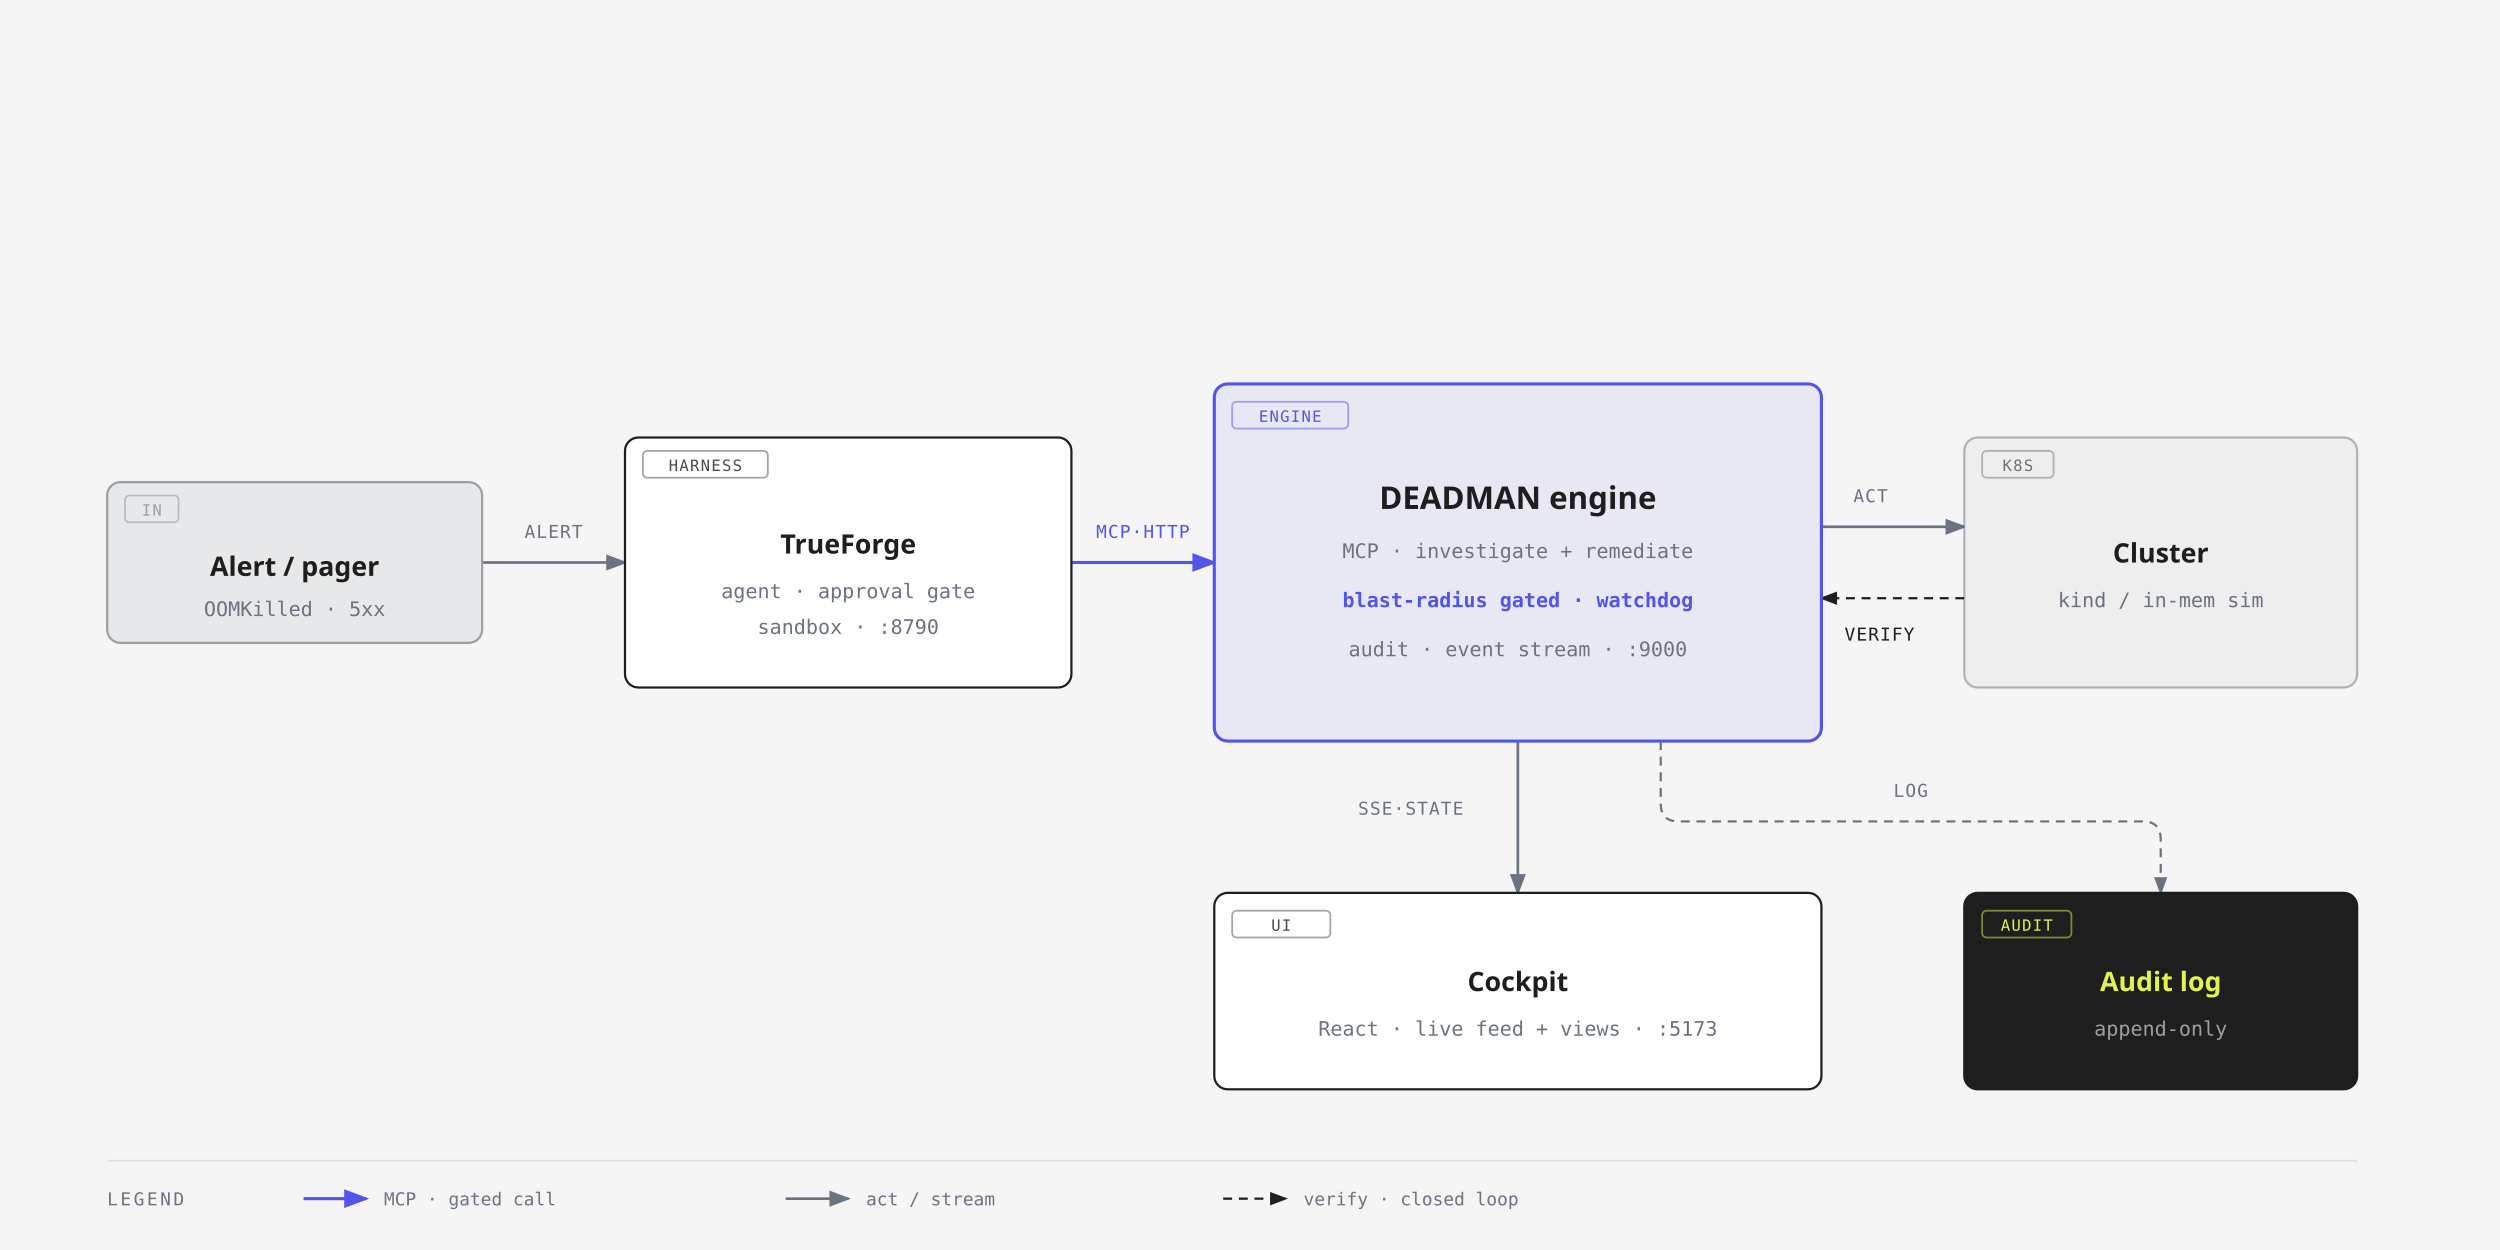
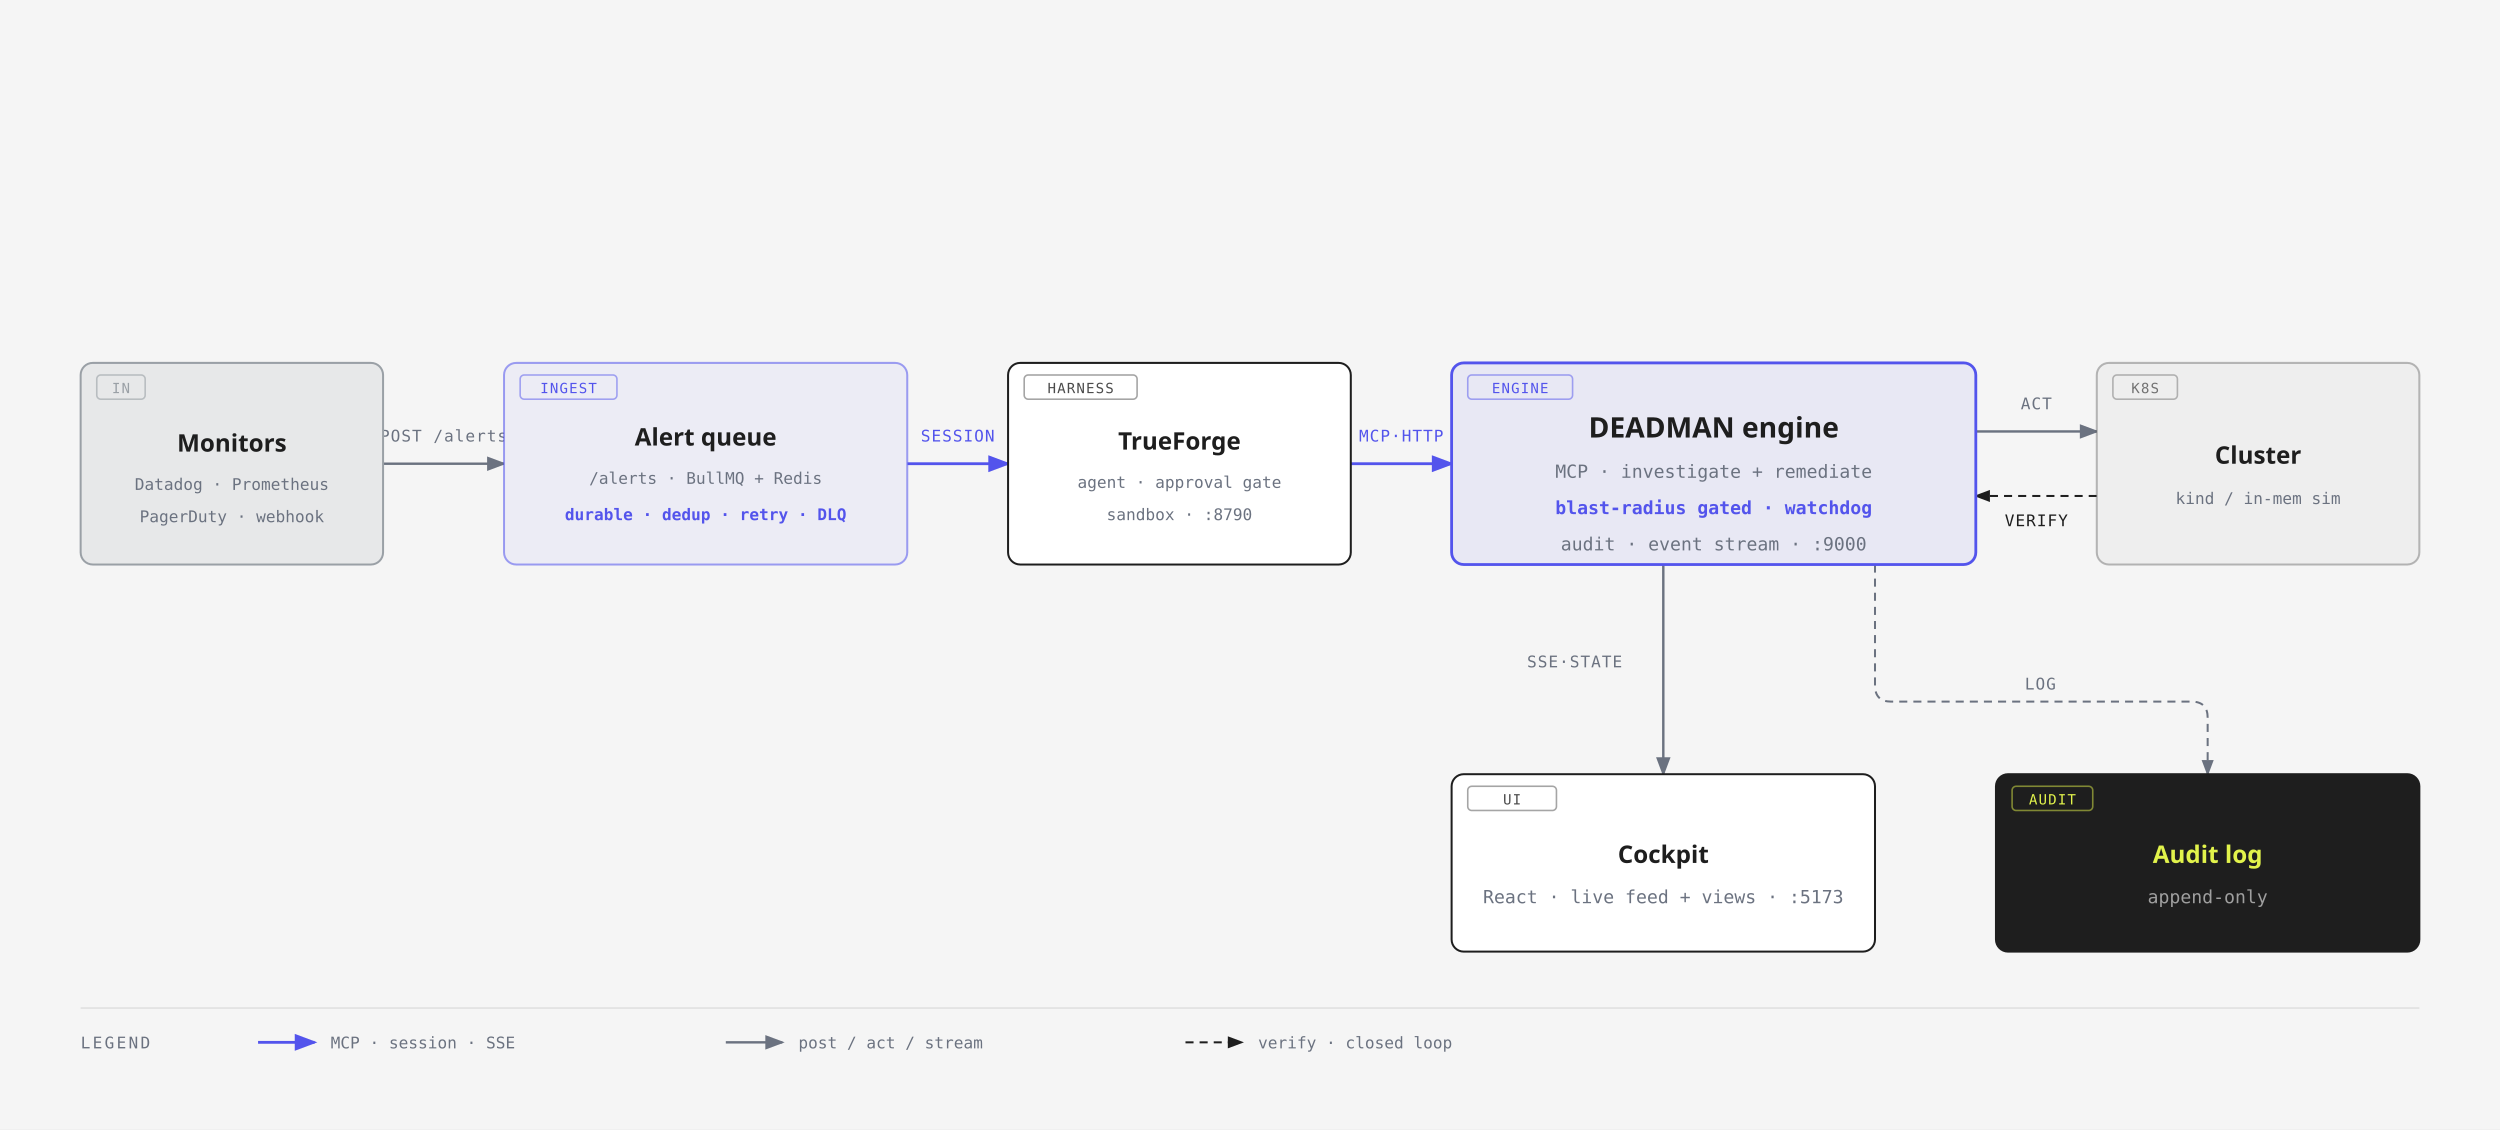
- <svg xmlns="http://www.w3.org/2000/svg" viewBox="0 0 1120 560" role="img" aria-labelledby="deadman-hld-title deadman-hld-desc">
+ <svg xmlns="http://www.w3.org/2000/svg" viewBox="0 0 1240 560" role="img" aria-labelledby="deadman-hld-title deadman-hld-desc">
  <defs>
    <marker id="arrow" markerWidth="8" markerHeight="6" refX="7" refY="3" orient="auto">
      <polygon points="0 0, 8 3, 0 6" fill="#6b7280" />
    </marker>
    <marker id="arrow-accent" markerWidth="8" markerHeight="6" refX="7" refY="3" orient="auto">
      <polygon points="0 0, 8 3, 0 6" fill="#5354EC" />
    </marker>
    <marker id="arrow-ink" markerWidth="8" markerHeight="6" refX="7" refY="3" orient="auto">
      <polygon points="0 0, 8 3, 0 6" fill="#1E1E1E" />
    </marker>
  </defs>
  <rect width="100%" height="100%" fill="#F5F5F5" />
-   <line x1="216" y1="252" x2="280" y2="252" stroke="#6b7280" stroke-width="1.2" marker-end="url(#arrow)" />
-   <rect x="228" y="232" width="40" height="12" rx="2" fill="#F5F5F5" />
-   <text x="248" y="241" fill="#6b7280" font-size="8" font-family="'Geist Mono',monospace" text-anchor="middle" letter-spacing="0.06em">ALERT</text>
-   <line x1="480" y1="252" x2="544" y2="252" stroke="#5354EC" stroke-width="1.4" marker-end="url(#arrow-accent)" />
-   <rect x="480" y="232" width="64" height="12" rx="2" fill="#F5F5F5" />
-   <text x="512" y="241" fill="#5354EC" font-size="8" font-family="'Geist Mono',monospace" text-anchor="middle" letter-spacing="0.06em">MCP·HTTP</text>
-   <line x1="816" y1="236" x2="880" y2="236" stroke="#6b7280" stroke-width="1.2" marker-end="url(#arrow)" />
-   <rect x="820" y="216" width="36" height="12" rx="2" fill="#F5F5F5" />
-   <text x="838" y="225" fill="#6b7280" font-size="8" font-family="'Geist Mono',monospace" text-anchor="middle" letter-spacing="0.06em">ACT</text>
-   <line x1="880" y1="268" x2="816" y2="268" stroke="#1E1E1E" stroke-width="1" stroke-dasharray="4,3" marker-end="url(#arrow-ink)" />
-   <rect x="816" y="278" width="52" height="12" rx="2" fill="#F5F5F5" />
-   <text x="842" y="287" fill="#1E1E1E" font-size="8" font-family="'Geist Mono',monospace" text-anchor="middle" letter-spacing="0.06em">VERIFY</text>
-   <line x1="680" y1="332" x2="680" y2="400" stroke="#6b7280" stroke-width="1.2" marker-end="url(#arrow)" />
-   <rect x="596" y="356" width="72" height="12" rx="2" fill="#F5F5F5" />
-   <text x="632" y="365" fill="#6b7280" font-size="8" font-family="'Geist Mono',monospace" text-anchor="middle" letter-spacing="0.06em">SSE·STATE</text>
-   <path d="M744,332 V360 Q744,368 752,368 H960 Q968,368 968,376 V400" fill="none" stroke="#6b7280" stroke-width="1" stroke-dasharray="4,3" marker-end="url(#arrow)" />
-   <rect x="836" y="348" width="40" height="12" rx="2" fill="#F5F5F5" />
-   <text x="856" y="357" fill="#6b7280" font-size="8" font-family="'Geist Mono',monospace" text-anchor="middle" letter-spacing="0.06em">LOG</text>
-   <rect x="48" y="216" width="168" height="72" rx="6" fill="#F5F5F5" />
-   <rect x="48" y="216" width="168" height="72" rx="6" fill="rgba(107,114,128,0.10)" stroke="#9aa0a6" stroke-width="1" />
-   <rect x="56" y="222" width="24" height="12" rx="2" fill="transparent" stroke="rgba(154,160,166,0.6)" stroke-width="0.8" />
-   <text x="68" y="231" fill="#9aa0a6" font-size="7" font-family="'Geist Mono',monospace" text-anchor="middle" letter-spacing="0.08em">IN</text>
-   <text x="132" y="258" fill="#1E1E1E" font-size="12" font-weight="600" font-family="'Geist',sans-serif" text-anchor="middle">Alert / pager</text>
-   <text x="132" y="276" fill="#6b7280" font-size="9" font-family="'Geist Mono',monospace" text-anchor="middle">OOMKilled · 5xx</text>
-   <rect x="280" y="196" width="200" height="112" rx="6" fill="#F5F5F5" />
-   <rect x="280" y="196" width="200" height="112" rx="6" fill="#ffffff" stroke="#1E1E1E" stroke-width="1" />
-   <rect x="288" y="202" width="56" height="12" rx="2" fill="transparent" stroke="rgba(30,30,30,0.40)" stroke-width="0.8" />
-   <text x="316" y="211" fill="rgba(30,30,30,0.80)" font-size="7" font-family="'Geist Mono',monospace" text-anchor="middle" letter-spacing="0.08em">HARNESS</text>
-   <text x="380" y="248" fill="#1E1E1E" font-size="12" font-weight="600" font-family="'Geist',sans-serif" text-anchor="middle">TrueForge</text>
-   <text x="380" y="268" fill="#6b7280" font-size="9" font-family="'Geist Mono',monospace" text-anchor="middle">agent · approval gate</text>
-   <text x="380" y="284" fill="#6b7280" font-size="9" font-family="'Geist Mono',monospace" text-anchor="middle">sandbox · :8790</text>
-   <rect x="544" y="172" width="272" height="160" rx="6" fill="#F5F5F5" />
-   <rect x="544" y="172" width="272" height="160" rx="6" fill="rgba(83,84,236,0.08)" stroke="#5354EC" stroke-width="1.4" />
-   <rect x="552" y="180" width="52" height="12" rx="2" fill="transparent" stroke="rgba(83,84,236,0.5)" stroke-width="0.8" />
-   <text x="578" y="189" fill="#5354EC" font-size="7" font-family="'Geist Mono',monospace" text-anchor="middle" letter-spacing="0.08em">ENGINE</text>
-   <text x="680" y="228" fill="#1E1E1E" font-size="14" font-weight="600" font-family="'Geist',sans-serif" text-anchor="middle">DEADMAN engine</text>
-   <text x="680" y="250" fill="#6b7280" font-size="9" font-family="'Geist Mono',monospace" text-anchor="middle">MCP · investigate + remediate</text>
-   <text x="680" y="272" fill="#5354EC" font-size="9" font-weight="600" font-family="'Geist Mono',monospace" text-anchor="middle">blast-radius gated · watchdog</text>
-   <text x="680" y="294" fill="#6b7280" font-size="9" font-family="'Geist Mono',monospace" text-anchor="middle">audit · event stream · :9000</text>
-   <rect x="880" y="196" width="176" height="112" rx="6" fill="#F5F5F5" />
-   <rect x="880" y="196" width="176" height="112" rx="6" fill="rgba(30,30,30,0.03)" stroke="rgba(30,30,30,0.30)" stroke-width="1" />
-   <rect x="888" y="202" width="32" height="12" rx="2" fill="transparent" stroke="rgba(30,30,30,0.30)" stroke-width="0.8" />
-   <text x="904" y="211" fill="rgba(30,30,30,0.60)" font-size="7" font-family="'Geist Mono',monospace" text-anchor="middle" letter-spacing="0.08em">K8S</text>
-   <text x="968" y="252" fill="#1E1E1E" font-size="12" font-weight="600" font-family="'Geist',sans-serif" text-anchor="middle">Cluster</text>
-   <text x="968" y="272" fill="#6b7280" font-size="9" font-family="'Geist Mono',monospace" text-anchor="middle">kind / in-mem sim</text>
-   <rect x="544" y="400" width="272" height="88" rx="6" fill="#F5F5F5" />
-   <rect x="544" y="400" width="272" height="88" rx="6" fill="#ffffff" stroke="#1E1E1E" stroke-width="1" />
-   <rect x="552" y="408" width="44" height="12" rx="2" fill="transparent" stroke="rgba(30,30,30,0.40)" stroke-width="0.8" />
-   <text x="574" y="417" fill="rgba(30,30,30,0.80)" font-size="7" font-family="'Geist Mono',monospace" text-anchor="middle" letter-spacing="0.08em">UI</text>
-   <text x="680" y="444" fill="#1E1E1E" font-size="12" font-weight="600" font-family="'Geist',sans-serif" text-anchor="middle">Cockpit</text>
-   <text x="680" y="464" fill="#6b7280" font-size="9" font-family="'Geist Mono',monospace" text-anchor="middle">React · live feed + views · :5173</text>
-   <rect x="880" y="400" width="176" height="88" rx="6" fill="#F5F5F5" />
-   <rect x="880" y="400" width="176" height="88" rx="6" fill="#1E1E1E" stroke="#1E1E1E" stroke-width="1" />
-   <rect x="888" y="408" width="40" height="12" rx="2" fill="transparent" stroke="rgba(226,243,75,0.5)" stroke-width="0.8" />
-   <text x="908" y="417" fill="#E2F34B" font-size="7" font-family="'Geist Mono',monospace" text-anchor="middle" letter-spacing="0.08em">AUDIT</text>
-   <text x="968" y="444" fill="#E2F34B" font-size="12" font-weight="600" font-family="'Geist',sans-serif" text-anchor="middle">Audit log</text>
-   <text x="968" y="464" fill="rgba(245,245,245,0.60)" font-size="9" font-family="'Geist Mono',monospace" text-anchor="middle">append-only</text>
-   <line x1="48" y1="520" x2="1056" y2="520" stroke="rgba(30,30,30,0.10)" stroke-width="0.8" />
-   <text x="48" y="540" fill="#6b7280" font-size="8" font-family="'Geist Mono',monospace" letter-spacing="0.14em">LEGEND</text>
-   <line x1="136" y1="537" x2="164" y2="537" stroke="#5354EC" stroke-width="1.4" marker-end="url(#arrow-accent)" />
-   <text x="172" y="540" fill="#6b7280" font-size="8" font-family="'Geist Mono',monospace">MCP · gated call</text>
-   <line x1="352" y1="537" x2="380" y2="537" stroke="#6b7280" stroke-width="1.2" marker-end="url(#arrow)" />
-   <text x="388" y="540" fill="#6b7280" font-size="8" font-family="'Geist Mono',monospace">act / stream</text>
-   <line x1="548" y1="537" x2="576" y2="537" stroke="#1E1E1E" stroke-width="1" stroke-dasharray="4,3" marker-end="url(#arrow-ink)" />
-   <text x="584" y="540" fill="#6b7280" font-size="8" font-family="'Geist Mono',monospace">verify · closed loop</text>
+   <line x1="190" y1="230" x2="250" y2="230" stroke="#6b7280" stroke-width="1.2" marker-end="url(#arrow)" />
+   <rect x="192" y="210" width="66" height="12" rx="2" fill="#F5F5F5" />
+   <text x="220" y="219" fill="#6b7280" font-size="8" font-family="'Geist Mono',monospace" text-anchor="middle" letter-spacing="0.06em">POST /alerts</text>
+   <line x1="450" y1="230" x2="500" y2="230" stroke="#5354EC" stroke-width="1.4" marker-end="url(#arrow-accent)" />
+   <rect x="451" y="210" width="48" height="12" rx="2" fill="#F5F5F5" />
+   <text x="475" y="219" fill="#5354EC" font-size="8" font-family="'Geist Mono',monospace" text-anchor="middle" letter-spacing="0.06em">SESSION</text>
+   <line x1="670" y1="230" x2="720" y2="230" stroke="#5354EC" stroke-width="1.4" marker-end="url(#arrow-accent)" />
+   <rect x="667" y="210" width="56" height="12" rx="2" fill="#F5F5F5" />
+   <text x="695" y="219" fill="#5354EC" font-size="8" font-family="'Geist Mono',monospace" text-anchor="middle" letter-spacing="0.06em">MCP·HTTP</text>
+   <line x1="980" y1="214" x2="1040" y2="214" stroke="#6b7280" stroke-width="1.2" marker-end="url(#arrow)" />
+   <rect x="996" y="194" width="28" height="12" rx="2" fill="#F5F5F5" />
+   <text x="1010" y="203" fill="#6b7280" font-size="8" font-family="'Geist Mono',monospace" text-anchor="middle" letter-spacing="0.06em">ACT</text>
+   <line x1="1040" y1="246" x2="980" y2="246" stroke="#1E1E1E" stroke-width="1" stroke-dasharray="4,3" marker-end="url(#arrow-ink)" />
+   <rect x="986" y="252" width="48" height="12" rx="2" fill="#F5F5F5" />
+   <text x="1010" y="261" fill="#1E1E1E" font-size="8" font-family="'Geist Mono',monospace" text-anchor="middle" letter-spacing="0.06em">VERIFY</text>
+   <line x1="825" y1="280" x2="825" y2="384" stroke="#6b7280" stroke-width="1.2" marker-end="url(#arrow)" />
+   <rect x="748" y="322" width="66" height="12" rx="2" fill="#F5F5F5" />
+   <text x="781" y="331" fill="#6b7280" font-size="8" font-family="'Geist Mono',monospace" text-anchor="middle" letter-spacing="0.06em">SSE·STATE</text>
+   <path d="M930,280 V340 Q930,348 938,348 H1087 Q1095,348 1095,356 V384" fill="none" stroke="#6b7280" stroke-width="1" stroke-dasharray="4,3" marker-end="url(#arrow)" />
+   <rect x="994" y="333" width="36" height="12" rx="2" fill="#F5F5F5" />
+   <text x="1012" y="342" fill="#6b7280" font-size="8" font-family="'Geist Mono',monospace" text-anchor="middle" letter-spacing="0.06em">LOG</text>
+   <rect x="40" y="180" width="150" height="100" rx="6" fill="#F5F5F5" />
+   <rect x="40" y="180" width="150" height="100" rx="6" fill="rgba(107,114,128,0.10)" stroke="#9aa0a6" stroke-width="1" />
+   <rect x="48" y="186" width="24" height="12" rx="2" fill="transparent" stroke="rgba(154,160,166,0.6)" stroke-width="0.8" />
+   <text x="60" y="195" fill="#9aa0a6" font-size="7" font-family="'Geist Mono',monospace" text-anchor="middle" letter-spacing="0.08em">IN</text>
+   <text x="115" y="224" fill="#1E1E1E" font-size="12" font-weight="600" font-family="'Geist',sans-serif" text-anchor="middle">Monitors</text>
+   <text x="115" y="243" fill="#6b7280" font-size="8" font-family="'Geist Mono',monospace" text-anchor="middle">Datadog · Prometheus</text>
+   <text x="115" y="259" fill="#6b7280" font-size="8" font-family="'Geist Mono',monospace" text-anchor="middle">PagerDuty · webhook</text>
+   <rect x="250" y="180" width="200" height="100" rx="6" fill="#F5F5F5" />
+   <rect x="250" y="180" width="200" height="100" rx="6" fill="rgba(83,84,236,0.06)" stroke="rgba(83,84,236,0.55)" stroke-width="1" />
+   <rect x="258" y="186" width="48" height="12" rx="2" fill="transparent" stroke="rgba(83,84,236,0.5)" stroke-width="0.8" />
+   <text x="282" y="195" fill="#5354EC" font-size="7" font-family="'Geist Mono',monospace" text-anchor="middle" letter-spacing="0.08em">INGEST</text>
+   <text x="350" y="221" fill="#1E1E1E" font-size="12" font-weight="600" font-family="'Geist',sans-serif" text-anchor="middle">Alert queue</text>
+   <text x="350" y="240" fill="#6b7280" font-size="8" font-family="'Geist Mono',monospace" text-anchor="middle">/alerts · BullMQ + Redis</text>
+   <text x="350" y="258" fill="#5354EC" font-size="8" font-weight="600" font-family="'Geist Mono',monospace" text-anchor="middle">durable · dedup · retry · DLQ</text>
+   <rect x="500" y="180" width="170" height="100" rx="6" fill="#F5F5F5" />
+   <rect x="500" y="180" width="170" height="100" rx="6" fill="#ffffff" stroke="#1E1E1E" stroke-width="1" />
+   <rect x="508" y="186" width="56" height="12" rx="2" fill="transparent" stroke="rgba(30,30,30,0.40)" stroke-width="0.8" />
+   <text x="536" y="195" fill="rgba(30,30,30,0.80)" font-size="7" font-family="'Geist Mono',monospace" text-anchor="middle" letter-spacing="0.08em">HARNESS</text>
+   <text x="585" y="223" fill="#1E1E1E" font-size="12" font-weight="600" font-family="'Geist',sans-serif" text-anchor="middle">TrueForge</text>
+   <text x="585" y="242" fill="#6b7280" font-size="8" font-family="'Geist Mono',monospace" text-anchor="middle">agent · approval gate</text>
+   <text x="585" y="258" fill="#6b7280" font-size="8" font-family="'Geist Mono',monospace" text-anchor="middle">sandbox · :8790</text>
+   <rect x="720" y="180" width="260" height="100" rx="6" fill="#F5F5F5" />
+   <rect x="720" y="180" width="260" height="100" rx="6" fill="rgba(83,84,236,0.08)" stroke="#5354EC" stroke-width="1.4" />
+   <rect x="728" y="186" width="52" height="12" rx="2" fill="transparent" stroke="rgba(83,84,236,0.5)" stroke-width="0.8" />
+   <text x="754" y="195" fill="#5354EC" font-size="7" font-family="'Geist Mono',monospace" text-anchor="middle" letter-spacing="0.08em">ENGINE</text>
+   <text x="850" y="217" fill="#1E1E1E" font-size="14" font-weight="600" font-family="'Geist',sans-serif" text-anchor="middle">DEADMAN engine</text>
+   <text x="850" y="237" fill="#6b7280" font-size="9" font-family="'Geist Mono',monospace" text-anchor="middle">MCP · investigate + remediate</text>
+   <text x="850" y="255" fill="#5354EC" font-size="9" font-weight="600" font-family="'Geist Mono',monospace" text-anchor="middle">blast-radius gated · watchdog</text>
+   <text x="850" y="273" fill="#6b7280" font-size="9" font-family="'Geist Mono',monospace" text-anchor="middle">audit · event stream · :9000</text>
+   <rect x="1040" y="180" width="160" height="100" rx="6" fill="#F5F5F5" />
+   <rect x="1040" y="180" width="160" height="100" rx="6" fill="rgba(30,30,30,0.03)" stroke="rgba(30,30,30,0.30)" stroke-width="1" />
+   <rect x="1048" y="186" width="32" height="12" rx="2" fill="transparent" stroke="rgba(30,30,30,0.30)" stroke-width="0.8" />
+   <text x="1064" y="195" fill="rgba(30,30,30,0.60)" font-size="7" font-family="'Geist Mono',monospace" text-anchor="middle" letter-spacing="0.08em">K8S</text>
+   <text x="1120" y="230" fill="#1E1E1E" font-size="12" font-weight="600" font-family="'Geist',sans-serif" text-anchor="middle">Cluster</text>
+   <text x="1120" y="250" fill="#6b7280" font-size="8" font-family="'Geist Mono',monospace" text-anchor="middle">kind / in-mem sim</text>
+   <rect x="720" y="384" width="210" height="88" rx="6" fill="#F5F5F5" />
+   <rect x="720" y="384" width="210" height="88" rx="6" fill="#ffffff" stroke="#1E1E1E" stroke-width="1" />
+   <rect x="728" y="390" width="44" height="12" rx="2" fill="transparent" stroke="rgba(30,30,30,0.40)" stroke-width="0.8" />
+   <text x="750" y="399" fill="rgba(30,30,30,0.80)" font-size="7" font-family="'Geist Mono',monospace" text-anchor="middle" letter-spacing="0.08em">UI</text>
+   <text x="825" y="428" fill="#1E1E1E" font-size="12" font-weight="600" font-family="'Geist',sans-serif" text-anchor="middle">Cockpit</text>
+   <text x="825" y="448" fill="#6b7280" font-size="9" font-family="'Geist Mono',monospace" text-anchor="middle">React · live feed + views · :5173</text>
+   <rect x="990" y="384" width="210" height="88" rx="6" fill="#F5F5F5" />
+   <rect x="990" y="384" width="210" height="88" rx="6" fill="#1E1E1E" stroke="#1E1E1E" stroke-width="1" />
+   <rect x="998" y="390" width="40" height="12" rx="2" fill="transparent" stroke="rgba(226,243,75,0.5)" stroke-width="0.8" />
+   <text x="1018" y="399" fill="#E2F34B" font-size="7" font-family="'Geist Mono',monospace" text-anchor="middle" letter-spacing="0.08em">AUDIT</text>
+   <text x="1095" y="428" fill="#E2F34B" font-size="12" font-weight="600" font-family="'Geist',sans-serif" text-anchor="middle">Audit log</text>
+   <text x="1095" y="448" fill="rgba(245,245,245,0.60)" font-size="9" font-family="'Geist Mono',monospace" text-anchor="middle">append-only</text>
+   <line x1="40" y1="500" x2="1200" y2="500" stroke="rgba(30,30,30,0.10)" stroke-width="0.8" />
+   <text x="40" y="520" fill="#6b7280" font-size="8" font-family="'Geist Mono',monospace" letter-spacing="0.14em">LEGEND</text>
+   <line x1="128" y1="517" x2="156" y2="517" stroke="#5354EC" stroke-width="1.4" marker-end="url(#arrow-accent)" />
+   <text x="164" y="520" fill="#6b7280" font-size="8" font-family="'Geist Mono',monospace">MCP · session · SSE</text>
+   <line x1="360" y1="517" x2="388" y2="517" stroke="#6b7280" stroke-width="1.2" marker-end="url(#arrow)" />
+   <text x="396" y="520" fill="#6b7280" font-size="8" font-family="'Geist Mono',monospace">post / act / stream</text>
+   <line x1="588" y1="517" x2="616" y2="517" stroke="#1E1E1E" stroke-width="1" stroke-dasharray="4,3" marker-end="url(#arrow-ink)" />
+   <text x="624" y="520" fill="#6b7280" font-size="8" font-family="'Geist Mono',monospace">verify · closed loop</text>
</svg>
